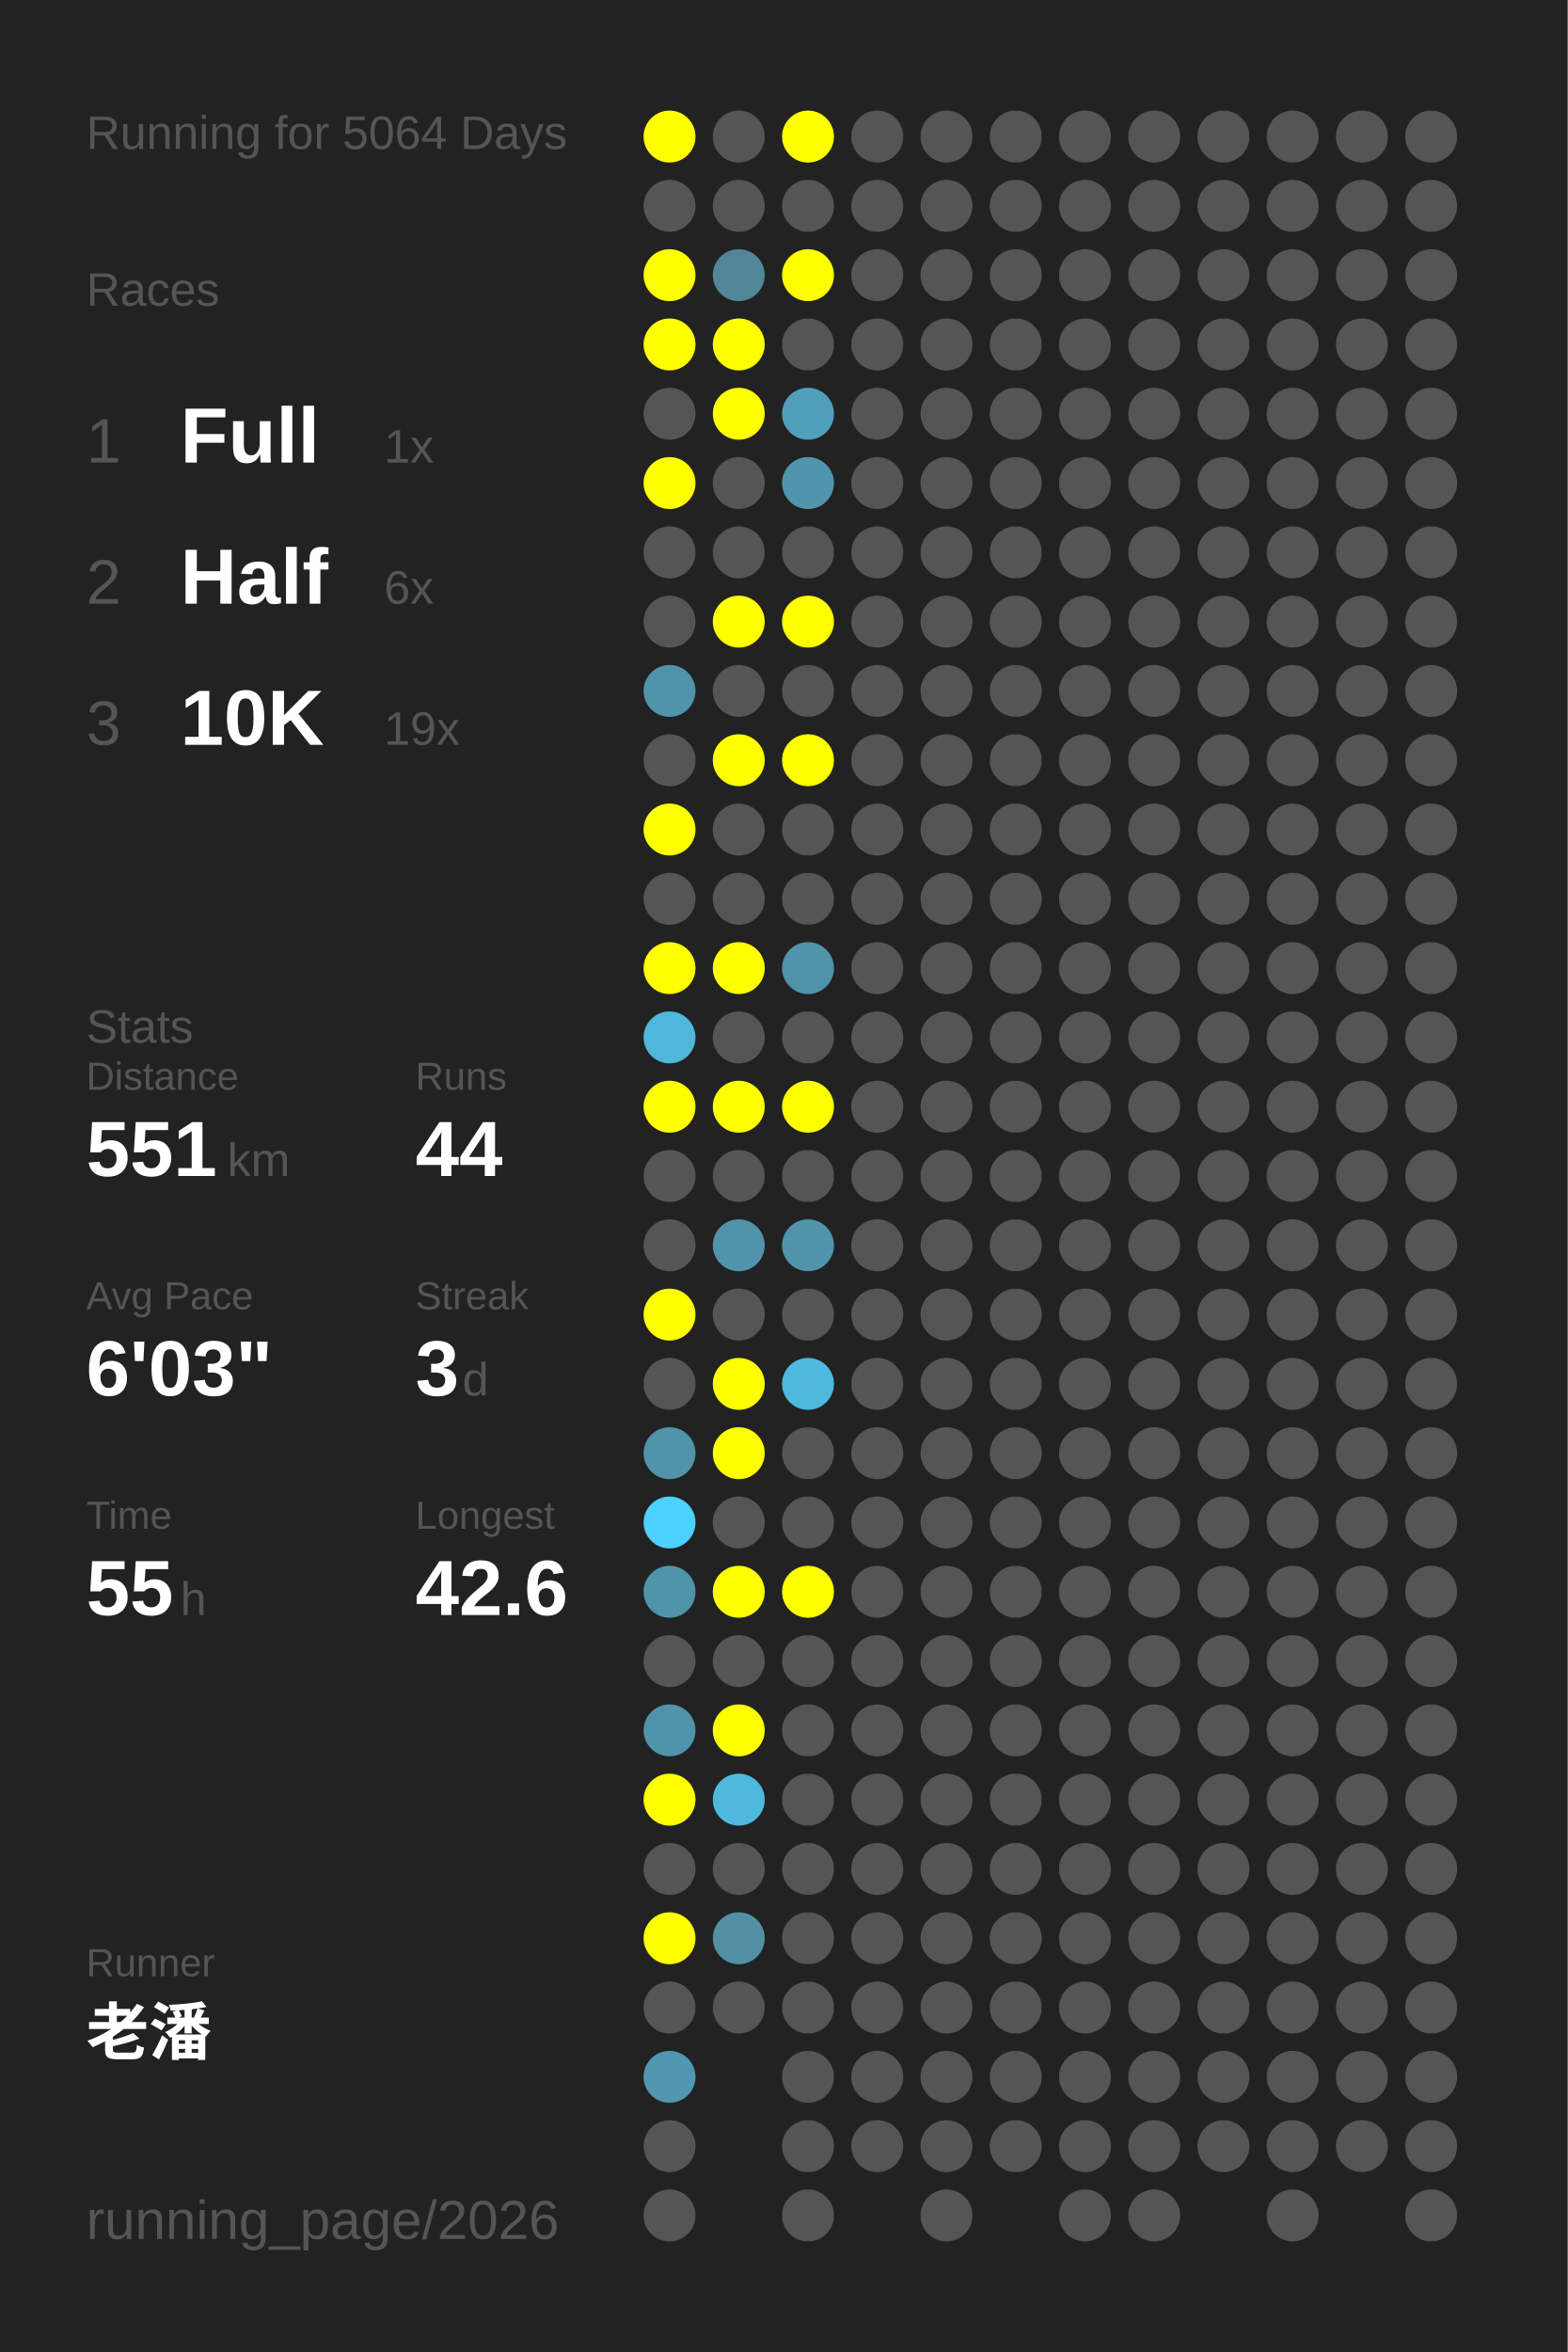
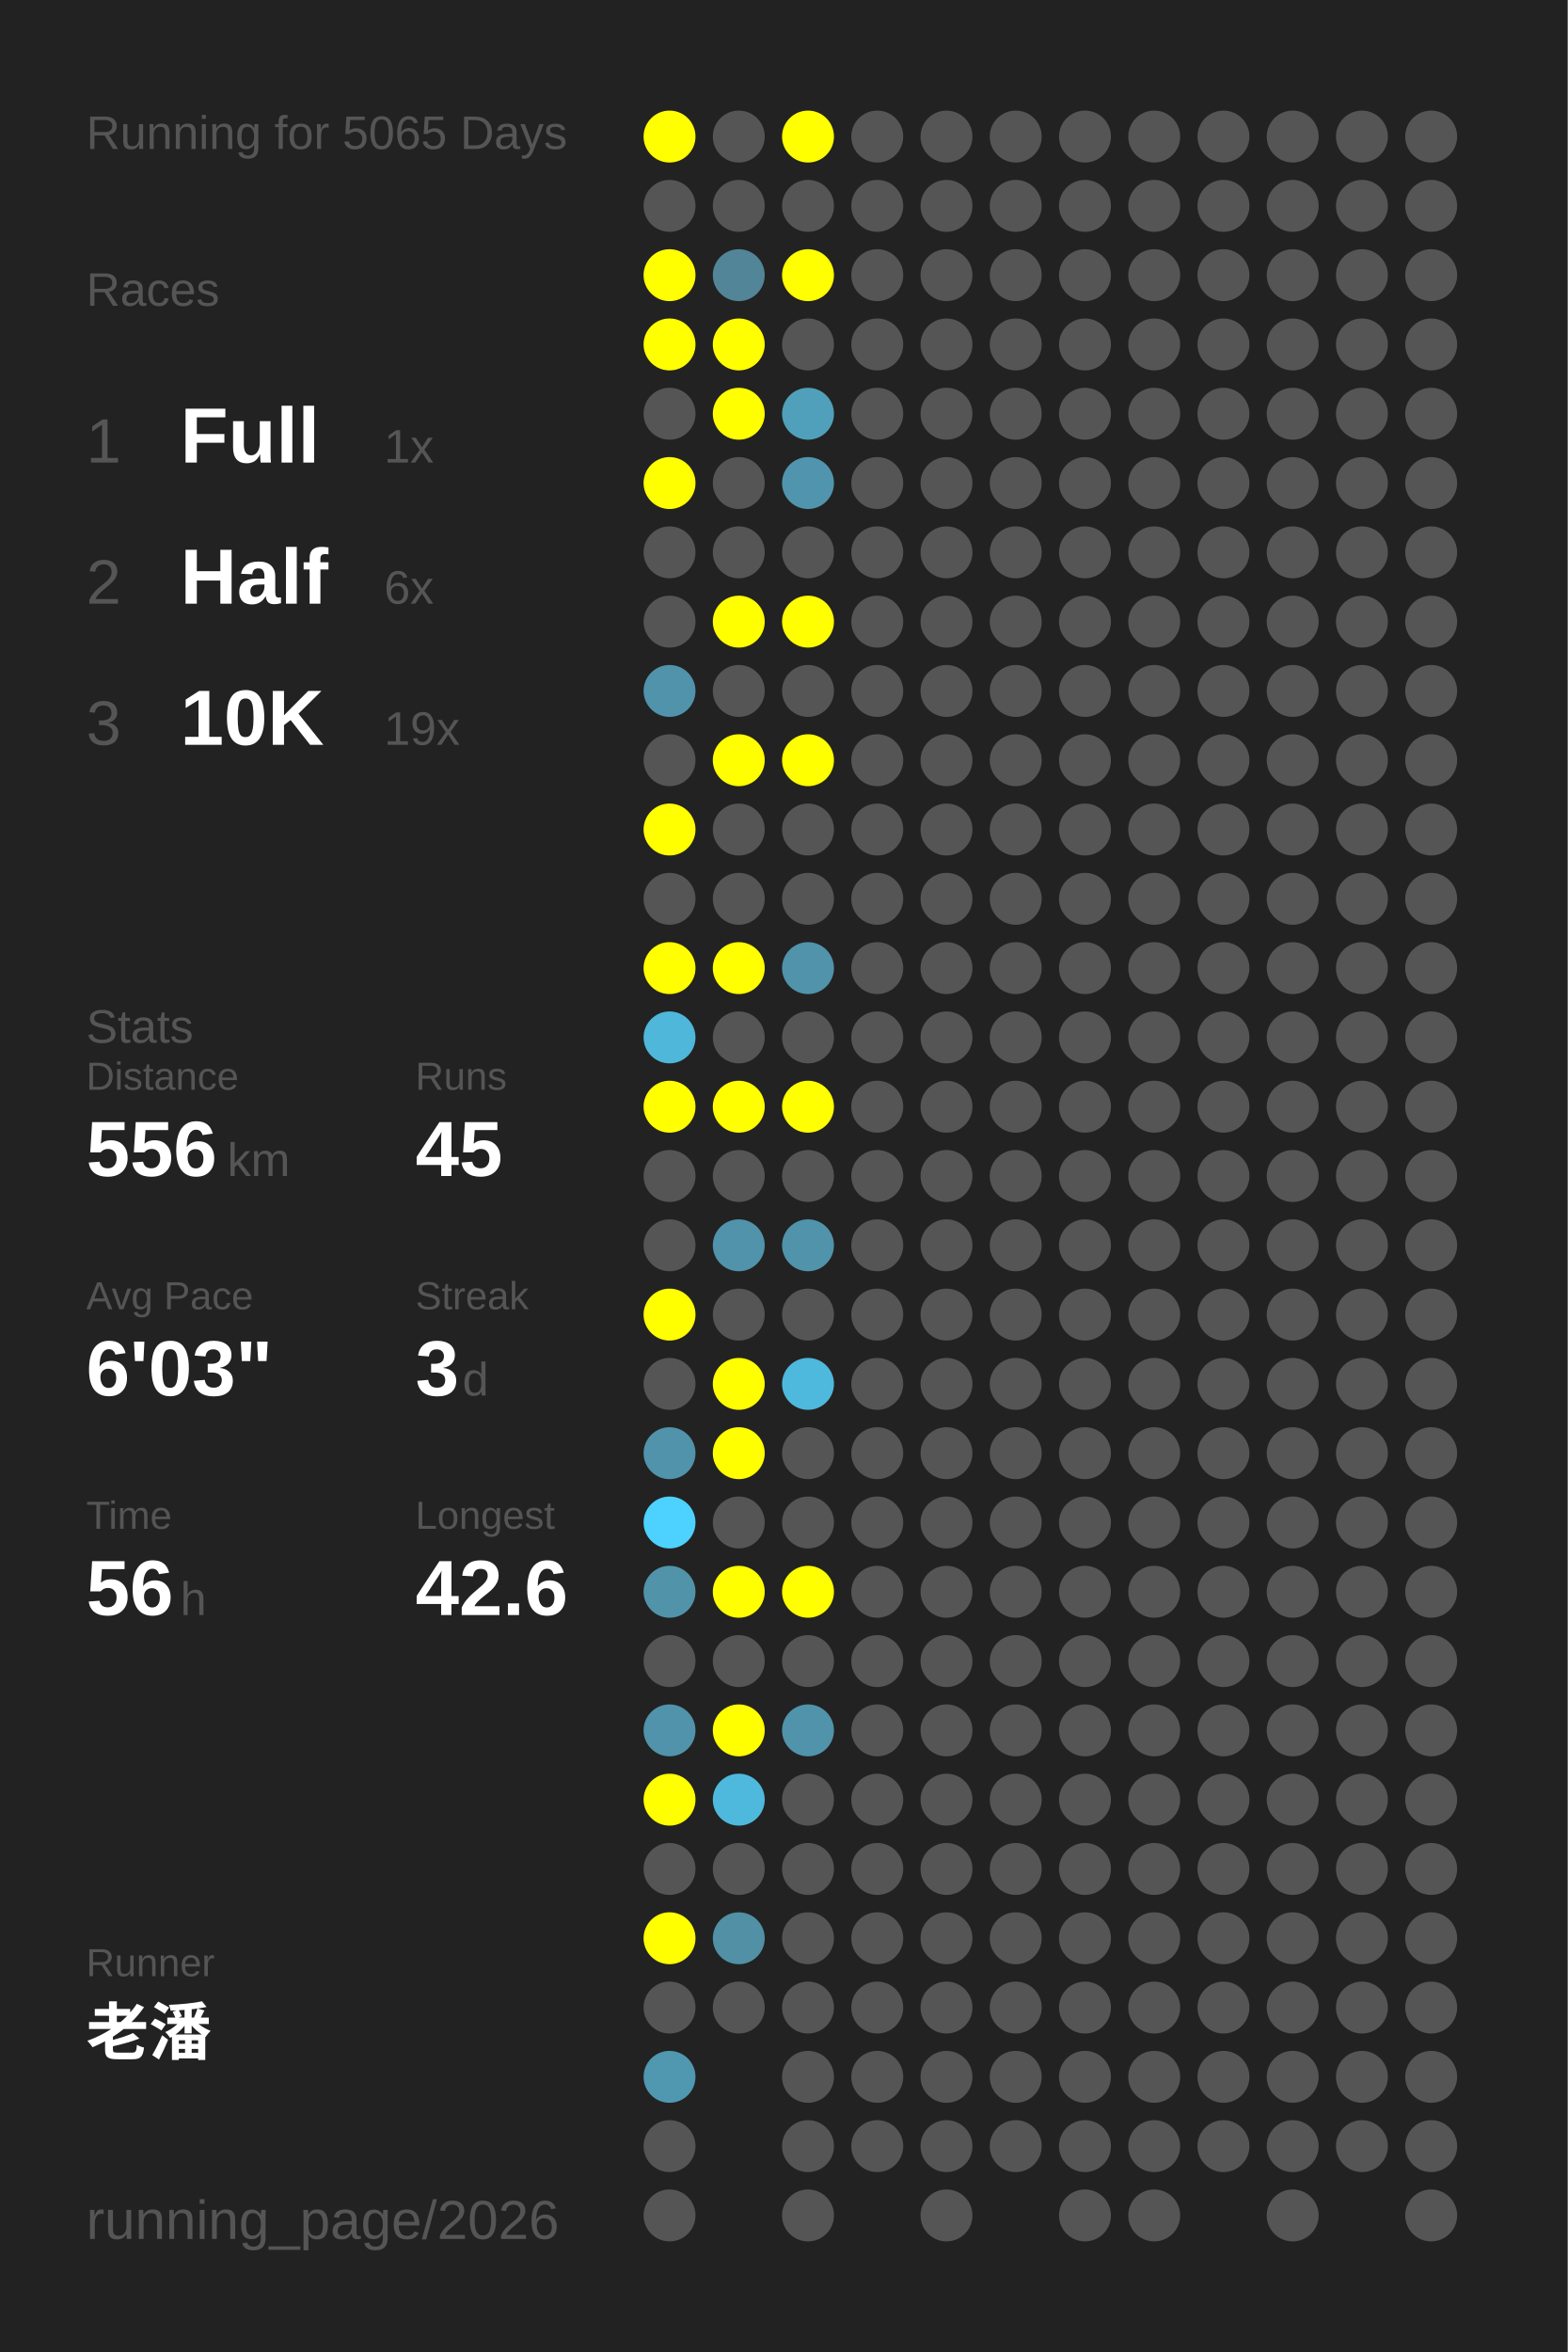
<svg xmlns="http://www.w3.org/2000/svg" baseProfile="full" height="300mm" version="1.1" viewBox="0,0,200,300" width="200mm">
  <defs />
  <rect fill="#222222" height="300" width="200" x="0" y="0" />
-   <text fill="#555555" style="font-size:6px; font-family:Arial;" x="11" y="19">Running for 5064 Days</text>
+   <text fill="#555555" style="font-size:6px; font-family:Arial;" x="11" y="19">Running for 5065 Days</text>
  <text fill="#555555" style="font-size:6px; font-family:Arial;" x="11" y="39">Races</text>
  <text fill="#555555" style="font-size:8px; font-family:Arial;" x="11" y="59">1</text>
  <text fill="#FFFFFF" style="font-size:10px; font-family:Arial; font-weight:bold;" x="23" y="59">Full</text>
  <text fill="#555555" style="font-size:6px; font-family:Arial;" x="49" y="59">1x</text>
  <text fill="#555555" style="font-size:8px; font-family:Arial;" x="11" y="77">2</text>
  <text fill="#FFFFFF" style="font-size:10px; font-family:Arial; font-weight:bold;" x="23" y="77">Half</text>
  <text fill="#555555" style="font-size:6px; font-family:Arial;" x="49" y="77">6x</text>
  <text fill="#555555" style="font-size:8px; font-family:Arial;" x="11" y="95">3</text>
  <text fill="#FFFFFF" style="font-size:10px; font-family:Arial; font-weight:bold;" x="23" y="95">10K</text>
  <text fill="#555555" style="font-size:6px; font-family:Arial;" x="49" y="95">19x</text>
  <text fill="#555555" style="font-size:6px; font-family:Arial;" x="11" y="133">Stats</text>
  <text fill="#555555" style="font-size:5px; font-family:Arial;" x="11" y="139">Distance</text>
-   <text fill="#FFFFFF" style="font-size:10px; font-family:Arial; font-weight:bold;" x="11" y="150">551</text>
+   <text fill="#FFFFFF" style="font-size:10px; font-family:Arial; font-weight:bold;" x="11" y="150">556</text>
  <text fill="#555555" style="font-size:6px; font-family:Arial;" x="29" y="150">km</text>
  <text fill="#555555" style="font-size:5px; font-family:Arial;" x="53" y="139">Runs</text>
-   <text fill="#FFFFFF" style="font-size:10px; font-family:Arial; font-weight:bold;" x="53" y="150">44</text>
+   <text fill="#FFFFFF" style="font-size:10px; font-family:Arial; font-weight:bold;" x="53" y="150">45</text>
  <text fill="#555555" style="font-size:5px; font-family:Arial;" x="11" y="167">Avg Pace</text>
  <text fill="#FFFFFF" style="font-size:10px; font-family:Arial; font-weight:bold;" x="11" y="178">6'03"</text>
  <text fill="#555555" style="font-size:5px; font-family:Arial;" x="53" y="167">Streak</text>
  <text fill="#FFFFFF" style="font-size:10px; font-family:Arial; font-weight:bold;" x="53" y="178">3</text>
  <text fill="#555555" style="font-size:6px; font-family:Arial;" x="59" y="178">d</text>
  <text fill="#555555" style="font-size:5px; font-family:Arial;" x="11" y="195">Time</text>
-   <text fill="#FFFFFF" style="font-size:10px; font-family:Arial; font-weight:bold;" x="11" y="206">55</text>
+   <text fill="#FFFFFF" style="font-size:10px; font-family:Arial; font-weight:bold;" x="11" y="206">56</text>
  <text fill="#555555" style="font-size:6px; font-family:Arial;" x="23" y="206">h</text>
  <text fill="#555555" style="font-size:5px; font-family:Arial;" x="53" y="195">Longest</text>
  <text fill="#FFFFFF" style="font-size:10px; font-family:Arial; font-weight:bold;" x="53" y="206">42.6</text>
  <text fill="#555555" style="font-size:5px; font-family:Arial;" x="11" y="252.065">Runner</text>
  <text fill="#FFFFFF" style="font-size:8px; font-family:Arial; font-weight:bold;" x="11" y="262.065">老潘</text>
  <text fill="#555555" style="font-size:7px; font-family:Arial;" x="11" y="285.581">running_page/2026</text>
  <circle cx="85.417" cy="17.419" fill="#FFFF00" r="3.312" />
  <circle cx="85.417" cy="26.258" fill="#555555" r="3.312" />
  <circle cx="85.417" cy="35.097" fill="#FFFF00" r="3.312" />
  <circle cx="85.417" cy="43.935" fill="#FFFF00" r="3.312" />
  <circle cx="85.417" cy="52.774" fill="#555555" r="3.312" />
  <circle cx="85.417" cy="61.613" fill="#FFFF00" r="3.312" />
  <circle cx="85.417" cy="70.452" fill="#555555" r="3.312" />
  <circle cx="85.417" cy="79.29" fill="#555555" r="3.312" />
  <circle cx="85.417" cy="88.129" fill="#5093aa" r="3.312" />
  <circle cx="85.417" cy="96.968" fill="#555555" r="3.312" />
  <circle cx="85.417" cy="105.806" fill="#FFFF00" r="3.312" />
  <circle cx="85.417" cy="114.645" fill="#555555" r="3.312" />
  <circle cx="85.417" cy="123.484" fill="#FFFF00" r="3.312" />
  <circle cx="85.417" cy="132.323" fill="#4eb7da" r="3.312" />
  <circle cx="85.417" cy="141.161" fill="#FFFF00" r="3.312" />
  <circle cx="85.417" cy="150" fill="#555555" r="3.312" />
  <circle cx="85.417" cy="158.839" fill="#555555" r="3.312" />
  <circle cx="85.417" cy="167.677" fill="#FFFF00" r="3.312" />
  <circle cx="85.417" cy="176.516" fill="#555555" r="3.312" />
  <circle cx="85.417" cy="185.355" fill="#5093aa" r="3.312" />
  <circle cx="85.417" cy="194.194" fill="#4dd1fe" r="3.312" />
  <circle cx="85.417" cy="203.032" fill="#5193a9" r="3.312" />
  <circle cx="85.417" cy="211.871" fill="#555555" r="3.312" />
  <circle cx="85.417" cy="220.71" fill="#5093aa" r="3.312" />
  <circle cx="85.417" cy="229.548" fill="#FFFF00" r="3.312" />
  <circle cx="85.417" cy="238.387" fill="#555555" r="3.312" />
  <circle cx="85.417" cy="247.226" fill="#FFFF00" r="3.312" />
  <circle cx="85.417" cy="256.065" fill="#555555" r="3.312" />
  <circle cx="85.417" cy="264.903" fill="#5097b0" r="3.312" />
  <circle cx="85.417" cy="273.742" fill="#555555" r="3.312" />
  <circle cx="85.417" cy="282.581" fill="#555555" r="3.312" />
  <circle cx="94.25" cy="17.419" fill="#555555" r="3.312" />
  <circle cx="94.25" cy="26.258" fill="#555555" r="3.312" />
  <circle cx="94.25" cy="35.097" fill="#518597" r="3.312" />
  <circle cx="94.25" cy="43.935" fill="#FFFF00" r="3.312" />
  <circle cx="94.25" cy="52.774" fill="#FFFF00" r="3.312" />
  <circle cx="94.25" cy="61.613" fill="#555555" r="3.312" />
  <circle cx="94.25" cy="70.452" fill="#555555" r="3.312" />
  <circle cx="94.25" cy="79.29" fill="#FFFF00" r="3.312" />
  <circle cx="94.25" cy="88.129" fill="#555555" r="3.312" />
  <circle cx="94.25" cy="96.968" fill="#FFFF00" r="3.312" />
  <circle cx="94.25" cy="105.806" fill="#555555" r="3.312" />
  <circle cx="94.25" cy="114.645" fill="#555555" r="3.312" />
  <circle cx="94.25" cy="123.484" fill="#FFFF00" r="3.312" />
  <circle cx="94.25" cy="132.323" fill="#555555" r="3.312" />
  <circle cx="94.25" cy="141.161" fill="#FFFF00" r="3.312" />
  <circle cx="94.25" cy="150" fill="#555555" r="3.312" />
  <circle cx="94.25" cy="158.839" fill="#5093aa" r="3.312" />
  <circle cx="94.25" cy="167.677" fill="#555555" r="3.312" />
  <circle cx="94.25" cy="176.516" fill="#FFFF00" r="3.312" />
  <circle cx="94.25" cy="185.355" fill="#FFFF00" r="3.312" />
  <circle cx="94.25" cy="194.194" fill="#555555" r="3.312" />
  <circle cx="94.25" cy="203.032" fill="#FFFF00" r="3.312" />
  <circle cx="94.25" cy="211.871" fill="#555555" r="3.312" />
  <circle cx="94.25" cy="220.71" fill="#FFFF00" r="3.312" />
  <circle cx="94.25" cy="229.548" fill="#4eb9dd" r="3.312" />
  <circle cx="94.25" cy="238.387" fill="#555555" r="3.312" />
  <circle cx="94.25" cy="247.226" fill="#5190a5" r="3.312" />
  <circle cx="94.25" cy="256.065" fill="#555555" r="3.312" />
  <circle cx="103.083" cy="17.419" fill="#FFFF00" r="3.312" />
  <circle cx="103.083" cy="26.258" fill="#555555" r="3.312" />
  <circle cx="103.083" cy="35.097" fill="#FFFF00" r="3.312" />
  <circle cx="103.083" cy="43.935" fill="#555555" r="3.312" />
  <circle cx="103.083" cy="52.774" fill="#50a0bb" r="3.312" />
  <circle cx="103.083" cy="61.613" fill="#5095ad" r="3.312" />
  <circle cx="103.083" cy="70.452" fill="#555555" r="3.312" />
  <circle cx="103.083" cy="79.29" fill="#FFFF00" r="3.312" />
  <circle cx="103.083" cy="88.129" fill="#555555" r="3.312" />
  <circle cx="103.083" cy="96.968" fill="#FFFF00" r="3.312" />
  <circle cx="103.083" cy="105.806" fill="#555555" r="3.312" />
  <circle cx="103.083" cy="114.645" fill="#555555" r="3.312" />
  <circle cx="103.083" cy="123.484" fill="#5093aa" r="3.312" />
  <circle cx="103.083" cy="132.323" fill="#555555" r="3.312" />
  <circle cx="103.083" cy="141.161" fill="#FFFF00" r="3.312" />
  <circle cx="103.083" cy="150" fill="#555555" r="3.312" />
  <circle cx="103.083" cy="158.839" fill="#5093aa" r="3.312" />
  <circle cx="103.083" cy="167.677" fill="#555555" r="3.312" />
  <circle cx="103.083" cy="176.516" fill="#4eb9dd" r="3.312" />
  <circle cx="103.083" cy="185.355" fill="#555555" r="3.312" />
  <circle cx="103.083" cy="194.194" fill="#555555" r="3.312" />
  <circle cx="103.083" cy="203.032" fill="#FFFF00" r="3.312" />
  <circle cx="103.083" cy="211.871" fill="#555555" r="3.312" />
-   <circle cx="103.083" cy="220.71" fill="#555555" r="3.312" />
+   <circle cx="103.083" cy="220.71" fill="#5093aa" r="3.312" />
  <circle cx="103.083" cy="229.548" fill="#555555" r="3.312" />
  <circle cx="103.083" cy="238.387" fill="#555555" r="3.312" />
  <circle cx="103.083" cy="247.226" fill="#555555" r="3.312" />
  <circle cx="103.083" cy="256.065" fill="#555555" r="3.312" />
  <circle cx="103.083" cy="264.903" fill="#555555" r="3.312" />
  <circle cx="103.083" cy="273.742" fill="#555555" r="3.312" />
  <circle cx="103.083" cy="282.581" fill="#555555" r="3.312" />
  <circle cx="111.917" cy="17.419" fill="#555555" r="3.312" />
  <circle cx="111.917" cy="26.258" fill="#555555" r="3.312" />
  <circle cx="111.917" cy="35.097" fill="#555555" r="3.312" />
  <circle cx="111.917" cy="43.935" fill="#555555" r="3.312" />
  <circle cx="111.917" cy="52.774" fill="#555555" r="3.312" />
  <circle cx="111.917" cy="61.613" fill="#555555" r="3.312" />
  <circle cx="111.917" cy="70.452" fill="#555555" r="3.312" />
  <circle cx="111.917" cy="79.29" fill="#555555" r="3.312" />
  <circle cx="111.917" cy="88.129" fill="#555555" r="3.312" />
  <circle cx="111.917" cy="96.968" fill="#555555" r="3.312" />
  <circle cx="111.917" cy="105.806" fill="#555555" r="3.312" />
  <circle cx="111.917" cy="114.645" fill="#555555" r="3.312" />
  <circle cx="111.917" cy="123.484" fill="#555555" r="3.312" />
  <circle cx="111.917" cy="132.323" fill="#555555" r="3.312" />
  <circle cx="111.917" cy="141.161" fill="#555555" r="3.312" />
  <circle cx="111.917" cy="150" fill="#555555" r="3.312" />
  <circle cx="111.917" cy="158.839" fill="#555555" r="3.312" />
  <circle cx="111.917" cy="167.677" fill="#555555" r="3.312" />
  <circle cx="111.917" cy="176.516" fill="#555555" r="3.312" />
  <circle cx="111.917" cy="185.355" fill="#555555" r="3.312" />
  <circle cx="111.917" cy="194.194" fill="#555555" r="3.312" />
  <circle cx="111.917" cy="203.032" fill="#555555" r="3.312" />
  <circle cx="111.917" cy="211.871" fill="#555555" r="3.312" />
  <circle cx="111.917" cy="220.71" fill="#555555" r="3.312" />
  <circle cx="111.917" cy="229.548" fill="#555555" r="3.312" />
  <circle cx="111.917" cy="238.387" fill="#555555" r="3.312" />
  <circle cx="111.917" cy="247.226" fill="#555555" r="3.312" />
  <circle cx="111.917" cy="256.065" fill="#555555" r="3.312" />
  <circle cx="111.917" cy="264.903" fill="#555555" r="3.312" />
  <circle cx="111.917" cy="273.742" fill="#555555" r="3.312" />
  <circle cx="120.75" cy="17.419" fill="#555555" r="3.312" />
  <circle cx="120.75" cy="26.258" fill="#555555" r="3.312" />
  <circle cx="120.75" cy="35.097" fill="#555555" r="3.312" />
  <circle cx="120.75" cy="43.935" fill="#555555" r="3.312" />
  <circle cx="120.75" cy="52.774" fill="#555555" r="3.312" />
  <circle cx="120.75" cy="61.613" fill="#555555" r="3.312" />
  <circle cx="120.75" cy="70.452" fill="#555555" r="3.312" />
  <circle cx="120.75" cy="79.29" fill="#555555" r="3.312" />
  <circle cx="120.75" cy="88.129" fill="#555555" r="3.312" />
  <circle cx="120.75" cy="96.968" fill="#555555" r="3.312" />
  <circle cx="120.75" cy="105.806" fill="#555555" r="3.312" />
  <circle cx="120.75" cy="114.645" fill="#555555" r="3.312" />
  <circle cx="120.75" cy="123.484" fill="#555555" r="3.312" />
  <circle cx="120.75" cy="132.323" fill="#555555" r="3.312" />
  <circle cx="120.75" cy="141.161" fill="#555555" r="3.312" />
  <circle cx="120.75" cy="150" fill="#555555" r="3.312" />
  <circle cx="120.75" cy="158.839" fill="#555555" r="3.312" />
  <circle cx="120.75" cy="167.677" fill="#555555" r="3.312" />
  <circle cx="120.75" cy="176.516" fill="#555555" r="3.312" />
  <circle cx="120.75" cy="185.355" fill="#555555" r="3.312" />
  <circle cx="120.75" cy="194.194" fill="#555555" r="3.312" />
  <circle cx="120.75" cy="203.032" fill="#555555" r="3.312" />
  <circle cx="120.75" cy="211.871" fill="#555555" r="3.312" />
  <circle cx="120.75" cy="220.71" fill="#555555" r="3.312" />
  <circle cx="120.75" cy="229.548" fill="#555555" r="3.312" />
  <circle cx="120.75" cy="238.387" fill="#555555" r="3.312" />
  <circle cx="120.75" cy="247.226" fill="#555555" r="3.312" />
  <circle cx="120.75" cy="256.065" fill="#555555" r="3.312" />
  <circle cx="120.75" cy="264.903" fill="#555555" r="3.312" />
  <circle cx="120.75" cy="273.742" fill="#555555" r="3.312" />
  <circle cx="120.75" cy="282.581" fill="#555555" r="3.312" />
  <circle cx="129.583" cy="17.419" fill="#555555" r="3.312" />
  <circle cx="129.583" cy="26.258" fill="#555555" r="3.312" />
  <circle cx="129.583" cy="35.097" fill="#555555" r="3.312" />
  <circle cx="129.583" cy="43.935" fill="#555555" r="3.312" />
  <circle cx="129.583" cy="52.774" fill="#555555" r="3.312" />
  <circle cx="129.583" cy="61.613" fill="#555555" r="3.312" />
  <circle cx="129.583" cy="70.452" fill="#555555" r="3.312" />
  <circle cx="129.583" cy="79.29" fill="#555555" r="3.312" />
  <circle cx="129.583" cy="88.129" fill="#555555" r="3.312" />
  <circle cx="129.583" cy="96.968" fill="#555555" r="3.312" />
  <circle cx="129.583" cy="105.806" fill="#555555" r="3.312" />
  <circle cx="129.583" cy="114.645" fill="#555555" r="3.312" />
  <circle cx="129.583" cy="123.484" fill="#555555" r="3.312" />
  <circle cx="129.583" cy="132.323" fill="#555555" r="3.312" />
  <circle cx="129.583" cy="141.161" fill="#555555" r="3.312" />
  <circle cx="129.583" cy="150" fill="#555555" r="3.312" />
  <circle cx="129.583" cy="158.839" fill="#555555" r="3.312" />
  <circle cx="129.583" cy="167.677" fill="#555555" r="3.312" />
  <circle cx="129.583" cy="176.516" fill="#555555" r="3.312" />
  <circle cx="129.583" cy="185.355" fill="#555555" r="3.312" />
  <circle cx="129.583" cy="194.194" fill="#555555" r="3.312" />
  <circle cx="129.583" cy="203.032" fill="#555555" r="3.312" />
  <circle cx="129.583" cy="211.871" fill="#555555" r="3.312" />
  <circle cx="129.583" cy="220.71" fill="#555555" r="3.312" />
  <circle cx="129.583" cy="229.548" fill="#555555" r="3.312" />
  <circle cx="129.583" cy="238.387" fill="#555555" r="3.312" />
  <circle cx="129.583" cy="247.226" fill="#555555" r="3.312" />
  <circle cx="129.583" cy="256.065" fill="#555555" r="3.312" />
  <circle cx="129.583" cy="264.903" fill="#555555" r="3.312" />
  <circle cx="129.583" cy="273.742" fill="#555555" r="3.312" />
  <circle cx="138.417" cy="17.419" fill="#555555" r="3.312" />
  <circle cx="138.417" cy="26.258" fill="#555555" r="3.312" />
  <circle cx="138.417" cy="35.097" fill="#555555" r="3.312" />
  <circle cx="138.417" cy="43.935" fill="#555555" r="3.312" />
  <circle cx="138.417" cy="52.774" fill="#555555" r="3.312" />
  <circle cx="138.417" cy="61.613" fill="#555555" r="3.312" />
  <circle cx="138.417" cy="70.452" fill="#555555" r="3.312" />
  <circle cx="138.417" cy="79.29" fill="#555555" r="3.312" />
  <circle cx="138.417" cy="88.129" fill="#555555" r="3.312" />
  <circle cx="138.417" cy="96.968" fill="#555555" r="3.312" />
  <circle cx="138.417" cy="105.806" fill="#555555" r="3.312" />
  <circle cx="138.417" cy="114.645" fill="#555555" r="3.312" />
  <circle cx="138.417" cy="123.484" fill="#555555" r="3.312" />
  <circle cx="138.417" cy="132.323" fill="#555555" r="3.312" />
  <circle cx="138.417" cy="141.161" fill="#555555" r="3.312" />
  <circle cx="138.417" cy="150" fill="#555555" r="3.312" />
  <circle cx="138.417" cy="158.839" fill="#555555" r="3.312" />
  <circle cx="138.417" cy="167.677" fill="#555555" r="3.312" />
  <circle cx="138.417" cy="176.516" fill="#555555" r="3.312" />
  <circle cx="138.417" cy="185.355" fill="#555555" r="3.312" />
  <circle cx="138.417" cy="194.194" fill="#555555" r="3.312" />
  <circle cx="138.417" cy="203.032" fill="#555555" r="3.312" />
  <circle cx="138.417" cy="211.871" fill="#555555" r="3.312" />
  <circle cx="138.417" cy="220.71" fill="#555555" r="3.312" />
  <circle cx="138.417" cy="229.548" fill="#555555" r="3.312" />
  <circle cx="138.417" cy="238.387" fill="#555555" r="3.312" />
  <circle cx="138.417" cy="247.226" fill="#555555" r="3.312" />
  <circle cx="138.417" cy="256.065" fill="#555555" r="3.312" />
  <circle cx="138.417" cy="264.903" fill="#555555" r="3.312" />
  <circle cx="138.417" cy="273.742" fill="#555555" r="3.312" />
  <circle cx="138.417" cy="282.581" fill="#555555" r="3.312" />
  <circle cx="147.25" cy="17.419" fill="#555555" r="3.312" />
  <circle cx="147.25" cy="26.258" fill="#555555" r="3.312" />
  <circle cx="147.25" cy="35.097" fill="#555555" r="3.312" />
  <circle cx="147.25" cy="43.935" fill="#555555" r="3.312" />
  <circle cx="147.25" cy="52.774" fill="#555555" r="3.312" />
  <circle cx="147.25" cy="61.613" fill="#555555" r="3.312" />
  <circle cx="147.25" cy="70.452" fill="#555555" r="3.312" />
  <circle cx="147.25" cy="79.29" fill="#555555" r="3.312" />
  <circle cx="147.25" cy="88.129" fill="#555555" r="3.312" />
  <circle cx="147.25" cy="96.968" fill="#555555" r="3.312" />
  <circle cx="147.25" cy="105.806" fill="#555555" r="3.312" />
  <circle cx="147.25" cy="114.645" fill="#555555" r="3.312" />
  <circle cx="147.25" cy="123.484" fill="#555555" r="3.312" />
  <circle cx="147.25" cy="132.323" fill="#555555" r="3.312" />
  <circle cx="147.25" cy="141.161" fill="#555555" r="3.312" />
  <circle cx="147.25" cy="150" fill="#555555" r="3.312" />
  <circle cx="147.25" cy="158.839" fill="#555555" r="3.312" />
  <circle cx="147.25" cy="167.677" fill="#555555" r="3.312" />
  <circle cx="147.25" cy="176.516" fill="#555555" r="3.312" />
  <circle cx="147.25" cy="185.355" fill="#555555" r="3.312" />
  <circle cx="147.25" cy="194.194" fill="#555555" r="3.312" />
  <circle cx="147.25" cy="203.032" fill="#555555" r="3.312" />
  <circle cx="147.25" cy="211.871" fill="#555555" r="3.312" />
  <circle cx="147.25" cy="220.71" fill="#555555" r="3.312" />
  <circle cx="147.25" cy="229.548" fill="#555555" r="3.312" />
  <circle cx="147.25" cy="238.387" fill="#555555" r="3.312" />
  <circle cx="147.25" cy="247.226" fill="#555555" r="3.312" />
  <circle cx="147.25" cy="256.065" fill="#555555" r="3.312" />
  <circle cx="147.25" cy="264.903" fill="#555555" r="3.312" />
  <circle cx="147.25" cy="273.742" fill="#555555" r="3.312" />
  <circle cx="147.25" cy="282.581" fill="#555555" r="3.312" />
  <circle cx="156.083" cy="17.419" fill="#555555" r="3.312" />
  <circle cx="156.083" cy="26.258" fill="#555555" r="3.312" />
  <circle cx="156.083" cy="35.097" fill="#555555" r="3.312" />
  <circle cx="156.083" cy="43.935" fill="#555555" r="3.312" />
  <circle cx="156.083" cy="52.774" fill="#555555" r="3.312" />
  <circle cx="156.083" cy="61.613" fill="#555555" r="3.312" />
  <circle cx="156.083" cy="70.452" fill="#555555" r="3.312" />
  <circle cx="156.083" cy="79.29" fill="#555555" r="3.312" />
  <circle cx="156.083" cy="88.129" fill="#555555" r="3.312" />
  <circle cx="156.083" cy="96.968" fill="#555555" r="3.312" />
  <circle cx="156.083" cy="105.806" fill="#555555" r="3.312" />
  <circle cx="156.083" cy="114.645" fill="#555555" r="3.312" />
  <circle cx="156.083" cy="123.484" fill="#555555" r="3.312" />
  <circle cx="156.083" cy="132.323" fill="#555555" r="3.312" />
  <circle cx="156.083" cy="141.161" fill="#555555" r="3.312" />
  <circle cx="156.083" cy="150" fill="#555555" r="3.312" />
  <circle cx="156.083" cy="158.839" fill="#555555" r="3.312" />
  <circle cx="156.083" cy="167.677" fill="#555555" r="3.312" />
  <circle cx="156.083" cy="176.516" fill="#555555" r="3.312" />
  <circle cx="156.083" cy="185.355" fill="#555555" r="3.312" />
  <circle cx="156.083" cy="194.194" fill="#555555" r="3.312" />
  <circle cx="156.083" cy="203.032" fill="#555555" r="3.312" />
  <circle cx="156.083" cy="211.871" fill="#555555" r="3.312" />
  <circle cx="156.083" cy="220.71" fill="#555555" r="3.312" />
  <circle cx="156.083" cy="229.548" fill="#555555" r="3.312" />
  <circle cx="156.083" cy="238.387" fill="#555555" r="3.312" />
  <circle cx="156.083" cy="247.226" fill="#555555" r="3.312" />
  <circle cx="156.083" cy="256.065" fill="#555555" r="3.312" />
  <circle cx="156.083" cy="264.903" fill="#555555" r="3.312" />
  <circle cx="156.083" cy="273.742" fill="#555555" r="3.312" />
  <circle cx="164.917" cy="17.419" fill="#555555" r="3.312" />
  <circle cx="164.917" cy="26.258" fill="#555555" r="3.312" />
  <circle cx="164.917" cy="35.097" fill="#555555" r="3.312" />
  <circle cx="164.917" cy="43.935" fill="#555555" r="3.312" />
  <circle cx="164.917" cy="52.774" fill="#555555" r="3.312" />
  <circle cx="164.917" cy="61.613" fill="#555555" r="3.312" />
  <circle cx="164.917" cy="70.452" fill="#555555" r="3.312" />
  <circle cx="164.917" cy="79.29" fill="#555555" r="3.312" />
  <circle cx="164.917" cy="88.129" fill="#555555" r="3.312" />
  <circle cx="164.917" cy="96.968" fill="#555555" r="3.312" />
  <circle cx="164.917" cy="105.806" fill="#555555" r="3.312" />
  <circle cx="164.917" cy="114.645" fill="#555555" r="3.312" />
  <circle cx="164.917" cy="123.484" fill="#555555" r="3.312" />
  <circle cx="164.917" cy="132.323" fill="#555555" r="3.312" />
  <circle cx="164.917" cy="141.161" fill="#555555" r="3.312" />
  <circle cx="164.917" cy="150" fill="#555555" r="3.312" />
  <circle cx="164.917" cy="158.839" fill="#555555" r="3.312" />
  <circle cx="164.917" cy="167.677" fill="#555555" r="3.312" />
  <circle cx="164.917" cy="176.516" fill="#555555" r="3.312" />
  <circle cx="164.917" cy="185.355" fill="#555555" r="3.312" />
  <circle cx="164.917" cy="194.194" fill="#555555" r="3.312" />
  <circle cx="164.917" cy="203.032" fill="#555555" r="3.312" />
  <circle cx="164.917" cy="211.871" fill="#555555" r="3.312" />
  <circle cx="164.917" cy="220.71" fill="#555555" r="3.312" />
  <circle cx="164.917" cy="229.548" fill="#555555" r="3.312" />
  <circle cx="164.917" cy="238.387" fill="#555555" r="3.312" />
  <circle cx="164.917" cy="247.226" fill="#555555" r="3.312" />
  <circle cx="164.917" cy="256.065" fill="#555555" r="3.312" />
  <circle cx="164.917" cy="264.903" fill="#555555" r="3.312" />
  <circle cx="164.917" cy="273.742" fill="#555555" r="3.312" />
  <circle cx="164.917" cy="282.581" fill="#555555" r="3.312" />
  <circle cx="173.75" cy="17.419" fill="#555555" r="3.312" />
  <circle cx="173.75" cy="26.258" fill="#555555" r="3.312" />
  <circle cx="173.75" cy="35.097" fill="#555555" r="3.312" />
  <circle cx="173.75" cy="43.935" fill="#555555" r="3.312" />
  <circle cx="173.75" cy="52.774" fill="#555555" r="3.312" />
  <circle cx="173.75" cy="61.613" fill="#555555" r="3.312" />
  <circle cx="173.75" cy="70.452" fill="#555555" r="3.312" />
  <circle cx="173.75" cy="79.29" fill="#555555" r="3.312" />
  <circle cx="173.75" cy="88.129" fill="#555555" r="3.312" />
  <circle cx="173.75" cy="96.968" fill="#555555" r="3.312" />
  <circle cx="173.75" cy="105.806" fill="#555555" r="3.312" />
  <circle cx="173.75" cy="114.645" fill="#555555" r="3.312" />
  <circle cx="173.75" cy="123.484" fill="#555555" r="3.312" />
  <circle cx="173.75" cy="132.323" fill="#555555" r="3.312" />
  <circle cx="173.75" cy="141.161" fill="#555555" r="3.312" />
  <circle cx="173.75" cy="150" fill="#555555" r="3.312" />
  <circle cx="173.75" cy="158.839" fill="#555555" r="3.312" />
  <circle cx="173.75" cy="167.677" fill="#555555" r="3.312" />
  <circle cx="173.75" cy="176.516" fill="#555555" r="3.312" />
  <circle cx="173.75" cy="185.355" fill="#555555" r="3.312" />
  <circle cx="173.75" cy="194.194" fill="#555555" r="3.312" />
  <circle cx="173.75" cy="203.032" fill="#555555" r="3.312" />
  <circle cx="173.75" cy="211.871" fill="#555555" r="3.312" />
  <circle cx="173.75" cy="220.71" fill="#555555" r="3.312" />
  <circle cx="173.75" cy="229.548" fill="#555555" r="3.312" />
  <circle cx="173.75" cy="238.387" fill="#555555" r="3.312" />
  <circle cx="173.75" cy="247.226" fill="#555555" r="3.312" />
  <circle cx="173.75" cy="256.065" fill="#555555" r="3.312" />
  <circle cx="173.75" cy="264.903" fill="#555555" r="3.312" />
  <circle cx="173.75" cy="273.742" fill="#555555" r="3.312" />
  <circle cx="182.583" cy="17.419" fill="#555555" r="3.312" />
  <circle cx="182.583" cy="26.258" fill="#555555" r="3.312" />
  <circle cx="182.583" cy="35.097" fill="#555555" r="3.312" />
  <circle cx="182.583" cy="43.935" fill="#555555" r="3.312" />
  <circle cx="182.583" cy="52.774" fill="#555555" r="3.312" />
  <circle cx="182.583" cy="61.613" fill="#555555" r="3.312" />
  <circle cx="182.583" cy="70.452" fill="#555555" r="3.312" />
  <circle cx="182.583" cy="79.29" fill="#555555" r="3.312" />
  <circle cx="182.583" cy="88.129" fill="#555555" r="3.312" />
  <circle cx="182.583" cy="96.968" fill="#555555" r="3.312" />
  <circle cx="182.583" cy="105.806" fill="#555555" r="3.312" />
  <circle cx="182.583" cy="114.645" fill="#555555" r="3.312" />
  <circle cx="182.583" cy="123.484" fill="#555555" r="3.312" />
  <circle cx="182.583" cy="132.323" fill="#555555" r="3.312" />
  <circle cx="182.583" cy="141.161" fill="#555555" r="3.312" />
  <circle cx="182.583" cy="150" fill="#555555" r="3.312" />
  <circle cx="182.583" cy="158.839" fill="#555555" r="3.312" />
  <circle cx="182.583" cy="167.677" fill="#555555" r="3.312" />
  <circle cx="182.583" cy="176.516" fill="#555555" r="3.312" />
  <circle cx="182.583" cy="185.355" fill="#555555" r="3.312" />
  <circle cx="182.583" cy="194.194" fill="#555555" r="3.312" />
  <circle cx="182.583" cy="203.032" fill="#555555" r="3.312" />
  <circle cx="182.583" cy="211.871" fill="#555555" r="3.312" />
  <circle cx="182.583" cy="220.71" fill="#555555" r="3.312" />
  <circle cx="182.583" cy="229.548" fill="#555555" r="3.312" />
  <circle cx="182.583" cy="238.387" fill="#555555" r="3.312" />
  <circle cx="182.583" cy="247.226" fill="#555555" r="3.312" />
  <circle cx="182.583" cy="256.065" fill="#555555" r="3.312" />
  <circle cx="182.583" cy="264.903" fill="#555555" r="3.312" />
  <circle cx="182.583" cy="273.742" fill="#555555" r="3.312" />
  <circle cx="182.583" cy="282.581" fill="#555555" r="3.312" />
</svg>
